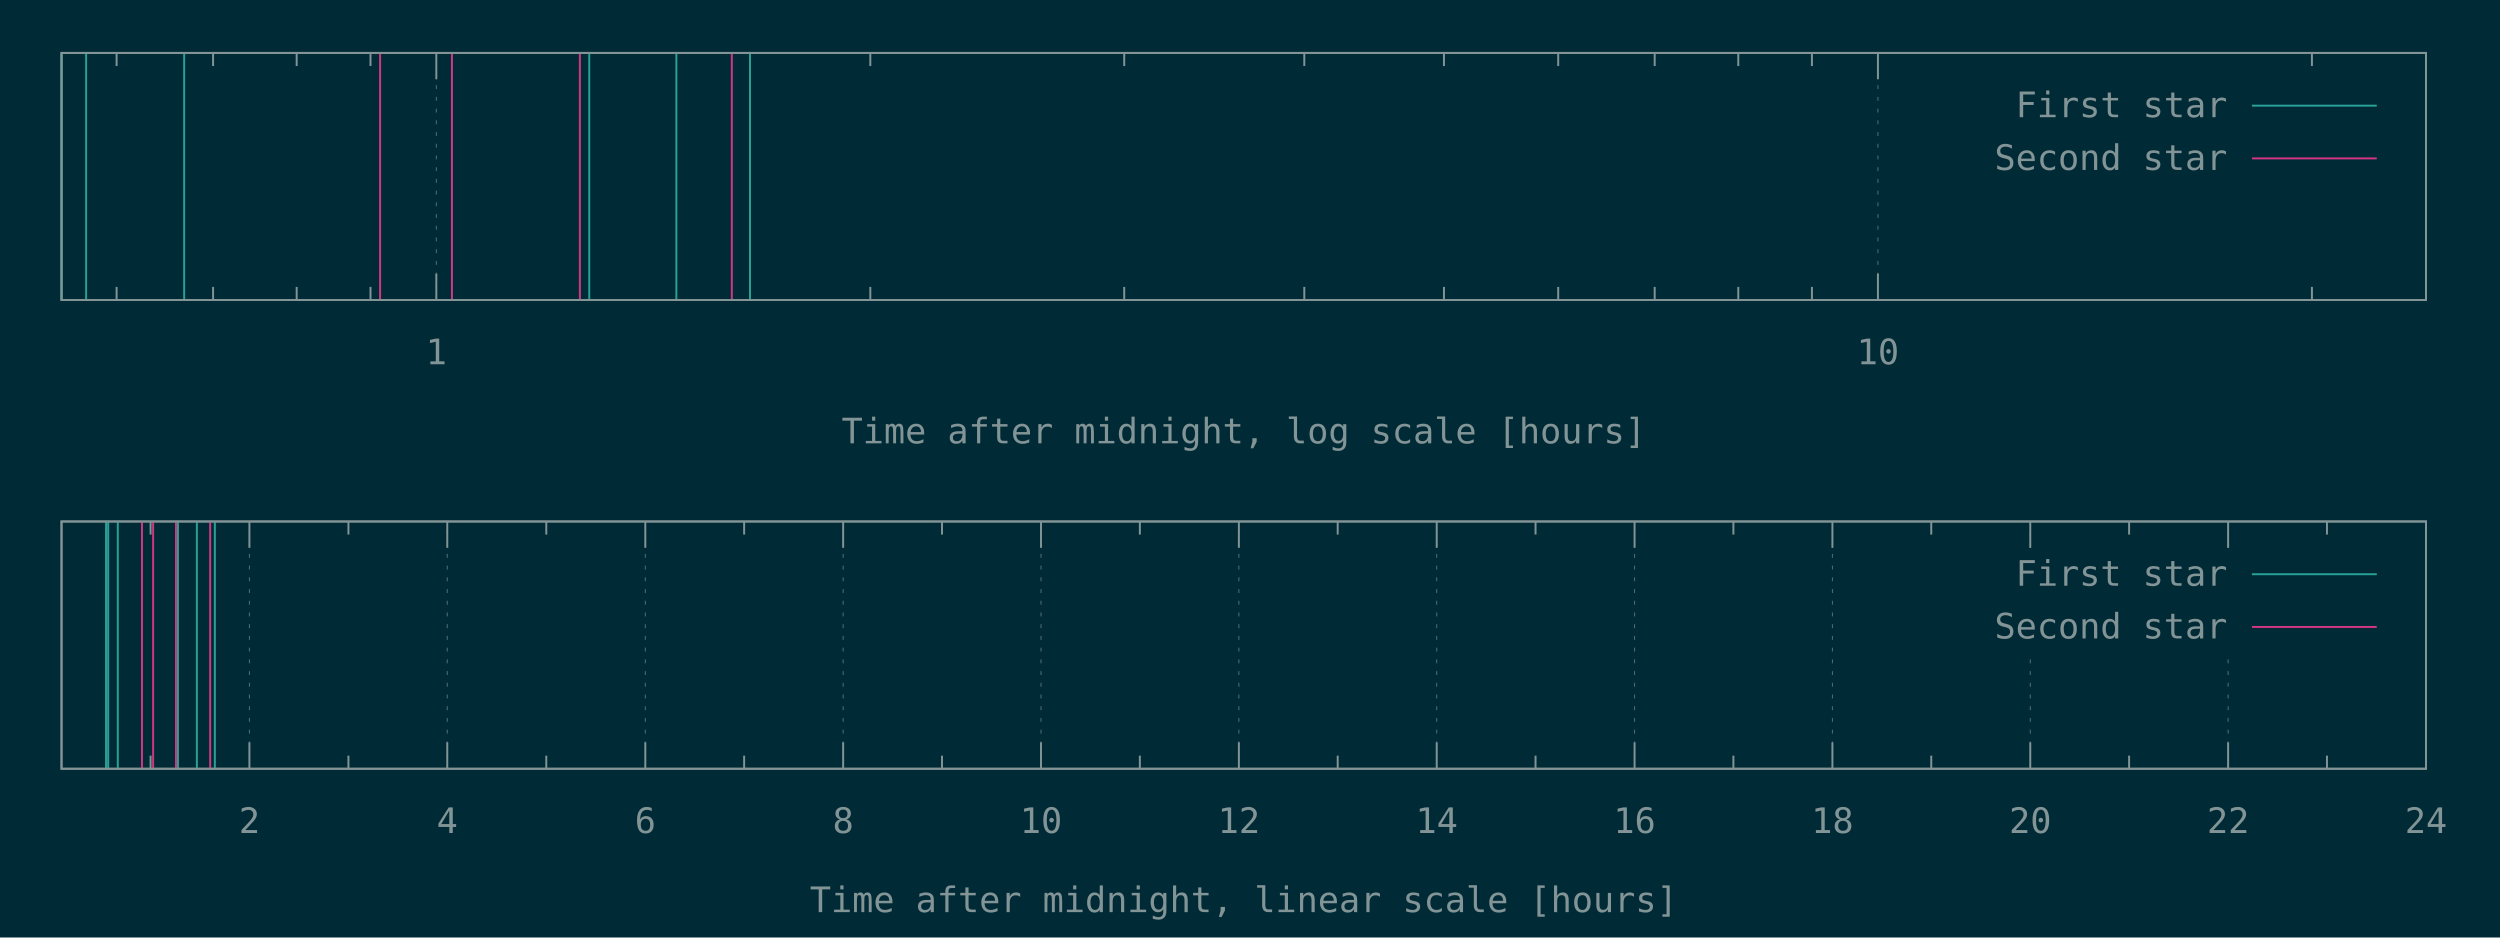
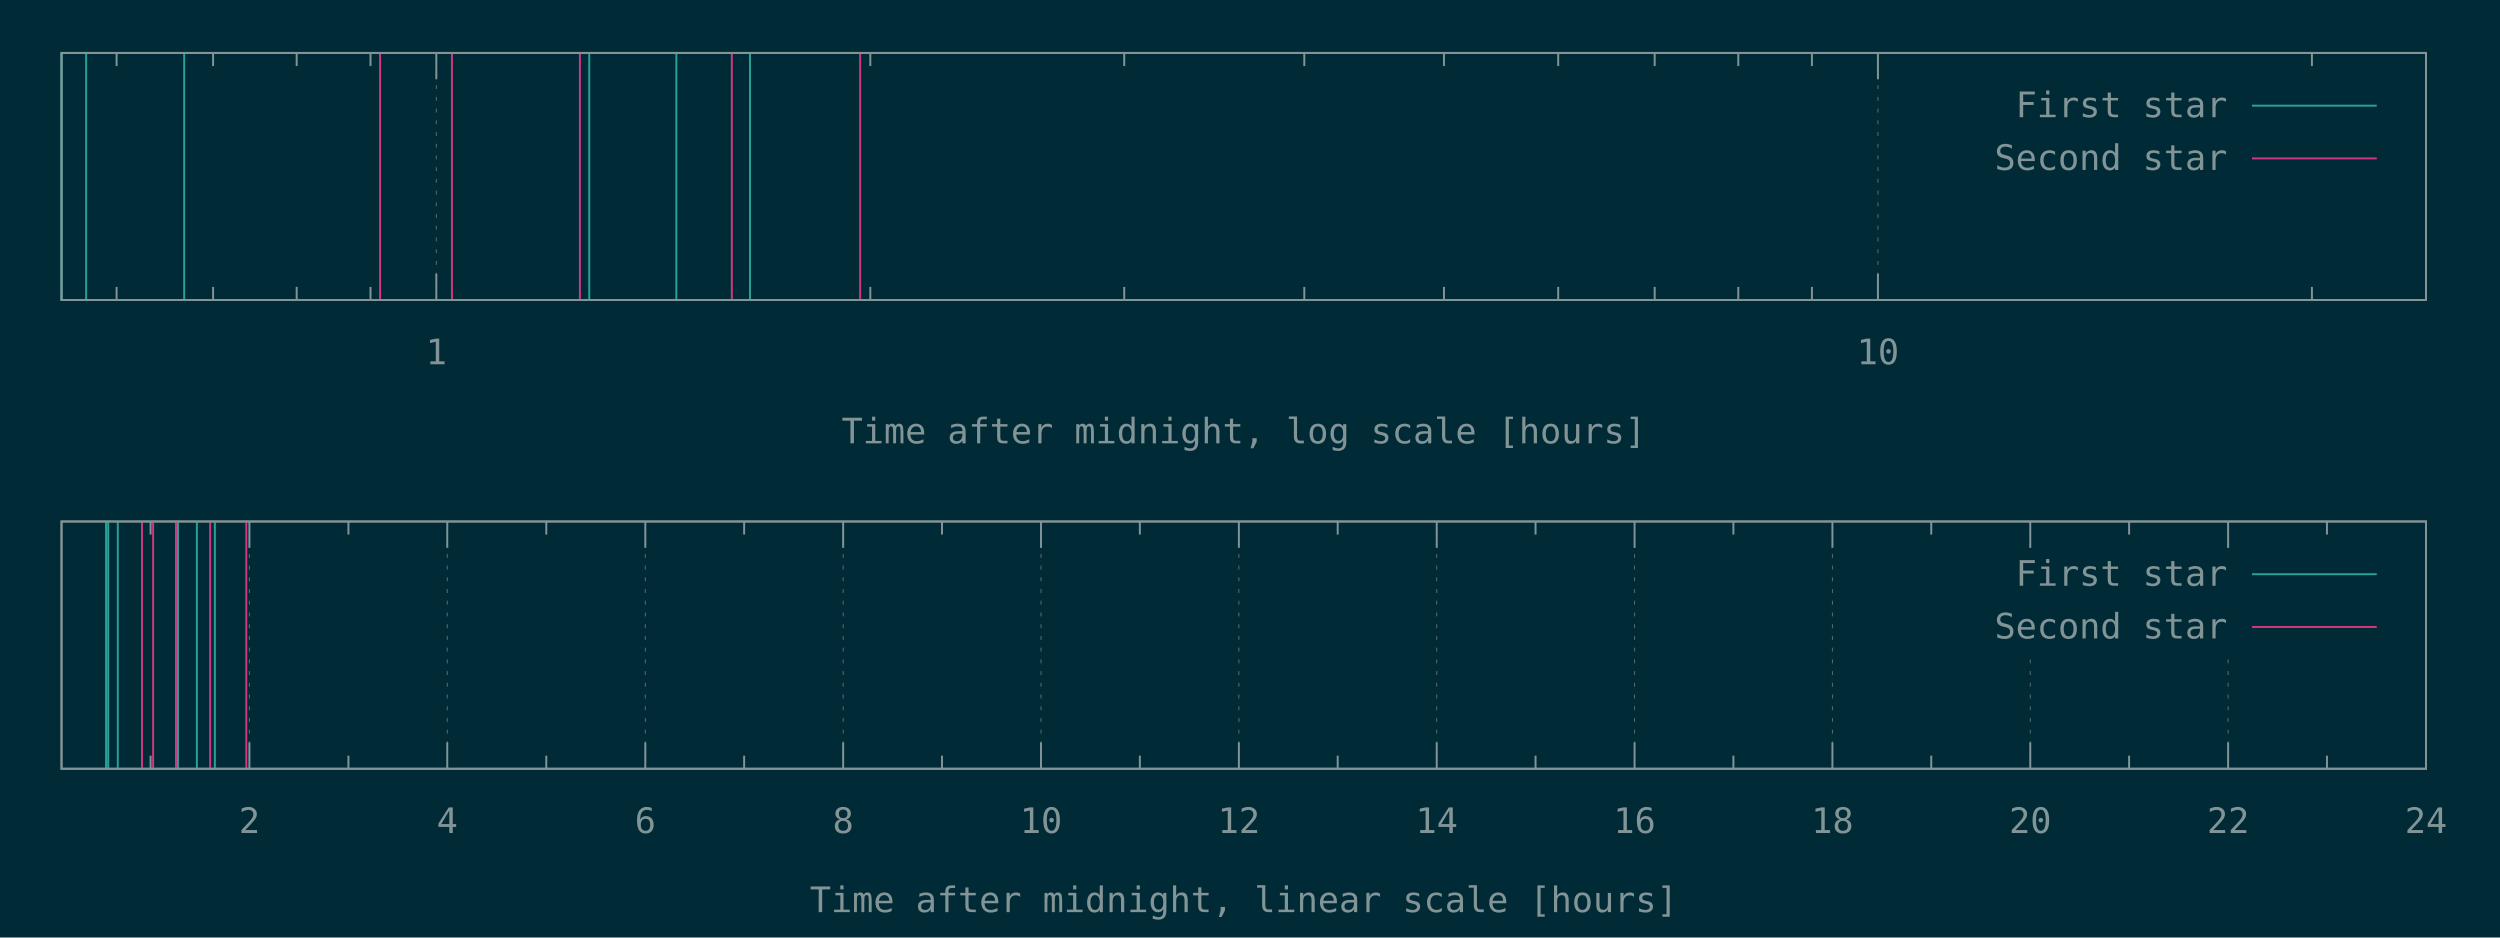
<svg xmlns="http://www.w3.org/2000/svg" xmlns:xlink="http://www.w3.org/1999/xlink" width="1280" height="480" viewBox="0 0 1280 480">
  <g id="gnuplot_canvas">
    <rect x="0" y="0" width="1280" height="480" fill="#002b36" />
    <defs>
      <circle id="gpDot" r="0.5" stroke-width="0.5" />
      <path id="gpPt0" stroke-width="0.148" stroke="currentColor" d="M-1,0 h2 M0,-1 v2" />
      <path id="gpPt1" stroke-width="0.148" stroke="currentColor" d="M-1,-1 L1,1 M1,-1 L-1,1" />
      <path id="gpPt2" stroke-width="0.148" stroke="currentColor" d="M-1,0 L1,0 M0,-1 L0,1 M-1,-1 L1,1 M-1,1 L1,-1" />
      <rect id="gpPt3" stroke-width="0.148" stroke="currentColor" x="-1" y="-1" width="2" height="2" />
      <rect id="gpPt4" stroke-width="0.148" stroke="currentColor" fill="currentColor" x="-1" y="-1" width="2" height="2" />
      <circle id="gpPt5" stroke-width="0.148" stroke="currentColor" cx="0" cy="0" r="1" />
      <use xlink:href="#gpPt5" id="gpPt6" fill="currentColor" stroke="none" />
      <path id="gpPt7" stroke-width="0.148" stroke="currentColor" d="M0,-1.33 L-1.33,0.67 L1.33,0.67 z" />
      <use xlink:href="#gpPt7" id="gpPt8" fill="currentColor" stroke="none" />
      <use xlink:href="#gpPt7" id="gpPt9" stroke="currentColor" transform="rotate(180)" />
      <use xlink:href="#gpPt9" id="gpPt10" fill="currentColor" stroke="none" />
      <use xlink:href="#gpPt3" id="gpPt11" stroke="currentColor" transform="rotate(45)" />
      <use xlink:href="#gpPt11" id="gpPt12" fill="currentColor" stroke="none" />
      <path id="gpPt13" stroke-width="0.148" stroke="currentColor" d="M0,1.330 L1.265,0.411 L0.782,-1.067 L-0.782,-1.076 L-1.265,0.411 z" />
      <use xlink:href="#gpPt13" id="gpPt14" fill="currentColor" stroke="none" />
      <filter id="textbox" filterUnits="objectBoundingBox" x="0" y="0" height="1" width="1">
        <feFlood flood-color="#002B36" flood-opacity="1" result="bgnd" />
        <feComposite in="SourceGraphic" in2="bgnd" operator="atop" />
      </filter>
      <filter id="greybox" filterUnits="objectBoundingBox" x="0" y="0" height="1" width="1">
        <feFlood flood-color="lightgrey" flood-opacity="1" result="grey" />
        <feComposite in="SourceGraphic" in2="grey" operator="atop" />
      </filter>
    </defs>
    <g fill="none" color="#002B36" stroke="currentColor" stroke-width="1.00" stroke-linecap="butt" stroke-linejoin="miter">
</g>
    <g fill="none" color="black" stroke="currentColor" stroke-width="1.00" stroke-linecap="butt" stroke-linejoin="miter">
      <path stroke="rgb(131, 148, 150)" d="M59.7,153.6 L59.7,146.9 M59.7,27.1 L59.7,33.8 M109.1,153.6 L109.1,146.9 M109.1,27.1 L109.1,33.8   M151.9,153.6 L151.9,146.9 M151.9,27.1 L151.9,33.8 M189.7,153.6 L189.7,146.9 M189.7,27.1 L189.7,33.8    " />
    </g>
    <g fill="none" color="black" stroke="rgb(131, 148, 150)" stroke-width="0.50" stroke-linecap="butt" stroke-linejoin="miter">
</g>
    <g fill="none" color="gray" stroke="currentColor" stroke-width="0.50" stroke-linecap="butt" stroke-linejoin="miter">
      <path stroke="rgb( 88, 110, 117)" stroke-dasharray="2,4" class="gridline" d="M223.4,153.6 L223.4,27.1  " />
    </g>
    <g fill="none" color="gray" stroke="rgb( 88, 110, 117)" stroke-width="1.00" stroke-linecap="butt" stroke-linejoin="miter">
</g>
    <g fill="none" color="black" stroke="currentColor" stroke-width="1.00" stroke-linecap="butt" stroke-linejoin="miter">
      <path stroke="rgb(131, 148, 150)" d="M223.4,153.6 L223.4,140.1 M223.4,27.1 L223.4,40.6  " />
      <g transform="translate(223.4,186.5)" stroke="none" fill="rgb(131,148,150)" font-family="Inconsolata" font-size="18.00" text-anchor="middle">
        <text>
          <tspan font-family="Inconsolata"> 1</tspan>
        </text>
      </g>
    </g>
    <g fill="none" color="black" stroke="currentColor" stroke-width="1.00" stroke-linecap="butt" stroke-linejoin="miter">
      <path stroke="rgb(131, 148, 150)" d="M445.6,153.6 L445.6,146.9 M445.6,27.1 L445.6,33.8 M575.6,153.6 L575.6,146.9 M575.6,27.1 L575.6,33.8   M667.8,153.6 L667.8,146.9 M667.8,27.1 L667.8,33.8 M739.3,153.6 L739.3,146.9 M739.3,27.1 L739.3,33.8   M797.8,153.6 L797.8,146.9 M797.8,27.1 L797.8,33.8 M847.2,153.6 L847.2,146.9 M847.2,27.1 L847.2,33.8   M890.0,153.6 L890.0,146.9 M890.0,27.1 L890.0,33.8 M927.7,153.6 L927.7,146.9 M927.7,27.1 L927.7,33.8    " />
    </g>
    <g fill="none" color="black" stroke="rgb(131, 148, 150)" stroke-width="0.50" stroke-linecap="butt" stroke-linejoin="miter">
</g>
    <g fill="none" color="gray" stroke="currentColor" stroke-width="0.50" stroke-linecap="butt" stroke-linejoin="miter">
      <path stroke="rgb( 88, 110, 117)" stroke-dasharray="2,4" class="gridline" d="M961.5,153.6 L961.5,27.1  " />
    </g>
    <g fill="none" color="gray" stroke="rgb( 88, 110, 117)" stroke-width="1.00" stroke-linecap="butt" stroke-linejoin="miter">
</g>
    <g fill="none" color="black" stroke="currentColor" stroke-width="1.00" stroke-linecap="butt" stroke-linejoin="miter">
      <path stroke="rgb(131, 148, 150)" d="M961.5,153.6 L961.5,140.1 M961.5,27.1 L961.5,40.6  " />
      <g transform="translate(961.5,186.5)" stroke="none" fill="rgb(131,148,150)" font-family="Inconsolata" font-size="18.00" text-anchor="middle">
        <text>
          <tspan font-family="Inconsolata"> 10</tspan>
        </text>
      </g>
    </g>
    <g fill="none" color="black" stroke="currentColor" stroke-width="1.00" stroke-linecap="butt" stroke-linejoin="miter">
      <path stroke="rgb(131, 148, 150)" d="M1183.7,153.6 L1183.7,146.9 M1183.7,27.1 L1183.7,33.8  " />
    </g>
    <g fill="none" color="black" stroke="currentColor" stroke-width="1.00" stroke-linecap="butt" stroke-linejoin="miter">
      <path stroke="rgb(131, 148, 150)" d="M31.5,27.1 L31.5,153.6 L1242.1,153.6 L1242.1,27.1 L31.5,27.1 Z  " />
    </g>
    <g fill="none" color="black" stroke="currentColor" stroke-width="1.00" stroke-linecap="butt" stroke-linejoin="miter">
      <g transform="translate(636.8,227.0)" stroke="none" fill="rgb(131,148,150)" font-family="Inconsolata" font-size="18.00" text-anchor="middle">
        <text>
          <tspan font-family="Inconsolata">Time after midnight, log scale [hours]</tspan>
        </text>
      </g>
    </g>
    <g fill="none" color="black" stroke="currentColor" stroke-width="1.00" stroke-linecap="butt" stroke-linejoin="miter">
</g>
    <g id="gnuplot_plot_1a">
      <g fill="none" color="black" stroke="currentColor" stroke-width="1.00" stroke-linecap="butt" stroke-linejoin="miter">
        <path stroke="rgb( 42, 161, 152)" d="M31.5,153.6 L31.5,27.1 M44.1,153.6 L44.1,27.1 M94.3,153.6 L94.3,27.1 M301.7,153.6 L301.7,27.1   M346.3,153.6 L346.3,27.1 M384.0,153.6 L384.0,27.1  " />
      </g>
    </g>
    <g id="gnuplot_plot_2a">
      <g fill="none" color="black" stroke="currentColor" stroke-width="1.00" stroke-linecap="butt" stroke-linejoin="miter">
-         <path stroke="rgb(211,  54, 130)" d="M194.6,153.6 L194.6,27.1 M231.4,153.6 L231.4,27.1 M296.9,153.6 L296.9,27.1 M374.7,153.6 L374.7,27.1    " />
+         <path stroke="rgb(211,  54, 130)" d="M194.6,153.6 L194.6,27.1 M231.4,153.6 L231.4,27.1 M296.9,153.6 L296.9,27.1 M374.7,153.6 L374.7,27.1   M440.4,153.6 L440.4,27.1  " />
      </g>
    </g>
    <g stroke="none" shape-rendering="crispEdges">
      <polygon fill="#002B36" points="1001.8,94.6 1229.5,94.6 1229.5,40.6 1001.8,40.6 " />
    </g>
    <g id="gnuplot_plot_1a">
      <g fill="none" color="black" stroke="currentColor" stroke-width="1.00" stroke-linecap="butt" stroke-linejoin="miter">
        <g transform="translate(1140.4,60.0)" stroke="none" fill="rgb(131,148,150)" font-family="Inconsolata" font-size="18.00" text-anchor="end">
          <text>
            <tspan font-family="Inconsolata">First star</tspan>
          </text>
        </g>
      </g>
      <g fill="none" color="black" stroke="currentColor" stroke-width="1.00" stroke-linecap="butt" stroke-linejoin="miter">
        <path stroke="rgb( 42, 161, 152)" d="M1153.0,54.1 L1216.9,54.1  " />
      </g>
    </g>
    <g id="gnuplot_plot_2a">
      <g fill="none" color="black" stroke="currentColor" stroke-width="1.00" stroke-linecap="butt" stroke-linejoin="miter">
        <g transform="translate(1140.4,87.0)" stroke="none" fill="rgb(131,148,150)" font-family="Inconsolata" font-size="18.00" text-anchor="end">
          <text>
            <tspan font-family="Inconsolata">Second star</tspan>
          </text>
        </g>
      </g>
      <g fill="none" color="black" stroke="currentColor" stroke-width="1.00" stroke-linecap="butt" stroke-linejoin="miter">
        <path stroke="rgb(211,  54, 130)" d="M1153.0,81.1 L1216.9,81.1  " />
      </g>
    </g>
    <g fill="none" color="#002B36" stroke="rgb(211,  54, 130)" stroke-width="2.00" stroke-linecap="butt" stroke-linejoin="miter">
</g>
    <g fill="none" color="black" stroke="currentColor" stroke-width="2.00" stroke-linecap="butt" stroke-linejoin="miter">
</g>
    <g fill="none" color="black" stroke="black" stroke-width="1.00" stroke-linecap="butt" stroke-linejoin="miter">
</g>
    <g fill="none" color="black" stroke="currentColor" stroke-width="1.00" stroke-linecap="butt" stroke-linejoin="miter">
      <path stroke="rgb(131, 148, 150)" d="M31.5,27.1 L31.5,153.6 L1242.1,153.6 L1242.1,27.1 L31.5,27.1 Z  " />
    </g>
    <g fill="none" color="black" stroke="currentColor" stroke-width="1.00" stroke-linecap="butt" stroke-linejoin="miter">
</g>
    <g fill="none" color="black" stroke="currentColor" stroke-width="1.00" stroke-linecap="butt" stroke-linejoin="miter">
      <path stroke="rgb(131, 148, 150)" d="M77.1,393.6 L77.1,386.9 M77.1,267.0 L77.1,273.7  " />
    </g>
    <g fill="none" color="black" stroke="rgb(131, 148, 150)" stroke-width="0.50" stroke-linecap="butt" stroke-linejoin="miter">
</g>
    <g fill="none" color="gray" stroke="currentColor" stroke-width="0.50" stroke-linecap="butt" stroke-linejoin="miter">
      <path stroke="rgb( 88, 110, 117)" stroke-dasharray="2,4" class="gridline" d="M127.7,393.6 L127.7,267.0  " />
    </g>
    <g fill="none" color="gray" stroke="rgb( 88, 110, 117)" stroke-width="1.00" stroke-linecap="butt" stroke-linejoin="miter">
</g>
    <g fill="none" color="black" stroke="currentColor" stroke-width="1.00" stroke-linecap="butt" stroke-linejoin="miter">
      <path stroke="rgb(131, 148, 150)" d="M127.7,393.6 L127.7,380.1 M127.7,267.0 L127.7,280.5  " />
      <g transform="translate(127.7,426.5)" stroke="none" fill="rgb(131,148,150)" font-family="Inconsolata" font-size="18.00" text-anchor="middle">
        <text>
          <tspan font-family="Inconsolata"> 2</tspan>
        </text>
      </g>
    </g>
    <g fill="none" color="black" stroke="currentColor" stroke-width="1.00" stroke-linecap="butt" stroke-linejoin="miter">
      <path stroke="rgb(131, 148, 150)" d="M178.4,393.6 L178.4,386.9 M178.4,267.0 L178.4,273.7  " />
    </g>
    <g fill="none" color="black" stroke="rgb(131, 148, 150)" stroke-width="0.50" stroke-linecap="butt" stroke-linejoin="miter">
</g>
    <g fill="none" color="gray" stroke="currentColor" stroke-width="0.50" stroke-linecap="butt" stroke-linejoin="miter">
      <path stroke="rgb( 88, 110, 117)" stroke-dasharray="2,4" class="gridline" d="M229.0,393.6 L229.0,267.0  " />
    </g>
    <g fill="none" color="gray" stroke="rgb( 88, 110, 117)" stroke-width="1.00" stroke-linecap="butt" stroke-linejoin="miter">
</g>
    <g fill="none" color="black" stroke="currentColor" stroke-width="1.00" stroke-linecap="butt" stroke-linejoin="miter">
      <path stroke="rgb(131, 148, 150)" d="M229.0,393.6 L229.0,380.1 M229.0,267.0 L229.0,280.5  " />
      <g transform="translate(229.0,426.5)" stroke="none" fill="rgb(131,148,150)" font-family="Inconsolata" font-size="18.00" text-anchor="middle">
        <text>
          <tspan font-family="Inconsolata"> 4</tspan>
        </text>
      </g>
    </g>
    <g fill="none" color="black" stroke="currentColor" stroke-width="1.00" stroke-linecap="butt" stroke-linejoin="miter">
      <path stroke="rgb(131, 148, 150)" d="M279.7,393.6 L279.7,386.9 M279.7,267.0 L279.7,273.7  " />
    </g>
    <g fill="none" color="black" stroke="rgb(131, 148, 150)" stroke-width="0.50" stroke-linecap="butt" stroke-linejoin="miter">
</g>
    <g fill="none" color="gray" stroke="currentColor" stroke-width="0.50" stroke-linecap="butt" stroke-linejoin="miter">
      <path stroke="rgb( 88, 110, 117)" stroke-dasharray="2,4" class="gridline" d="M330.4,393.6 L330.4,267.0  " />
    </g>
    <g fill="none" color="gray" stroke="rgb( 88, 110, 117)" stroke-width="1.00" stroke-linecap="butt" stroke-linejoin="miter">
</g>
    <g fill="none" color="black" stroke="currentColor" stroke-width="1.00" stroke-linecap="butt" stroke-linejoin="miter">
      <path stroke="rgb(131, 148, 150)" d="M330.4,393.6 L330.4,380.1 M330.4,267.0 L330.4,280.5  " />
      <g transform="translate(330.4,426.5)" stroke="none" fill="rgb(131,148,150)" font-family="Inconsolata" font-size="18.00" text-anchor="middle">
        <text>
          <tspan font-family="Inconsolata"> 6</tspan>
        </text>
      </g>
    </g>
    <g fill="none" color="black" stroke="currentColor" stroke-width="1.00" stroke-linecap="butt" stroke-linejoin="miter">
      <path stroke="rgb(131, 148, 150)" d="M381.0,393.6 L381.0,386.9 M381.0,267.0 L381.0,273.7  " />
    </g>
    <g fill="none" color="black" stroke="rgb(131, 148, 150)" stroke-width="0.50" stroke-linecap="butt" stroke-linejoin="miter">
</g>
    <g fill="none" color="gray" stroke="currentColor" stroke-width="0.50" stroke-linecap="butt" stroke-linejoin="miter">
      <path stroke="rgb( 88, 110, 117)" stroke-dasharray="2,4" class="gridline" d="M431.7,393.6 L431.7,267.0  " />
    </g>
    <g fill="none" color="gray" stroke="rgb( 88, 110, 117)" stroke-width="1.00" stroke-linecap="butt" stroke-linejoin="miter">
</g>
    <g fill="none" color="black" stroke="currentColor" stroke-width="1.00" stroke-linecap="butt" stroke-linejoin="miter">
      <path stroke="rgb(131, 148, 150)" d="M431.7,393.6 L431.7,380.1 M431.7,267.0 L431.7,280.5  " />
      <g transform="translate(431.7,426.5)" stroke="none" fill="rgb(131,148,150)" font-family="Inconsolata" font-size="18.00" text-anchor="middle">
        <text>
          <tspan font-family="Inconsolata"> 8</tspan>
        </text>
      </g>
    </g>
    <g fill="none" color="black" stroke="currentColor" stroke-width="1.00" stroke-linecap="butt" stroke-linejoin="miter">
      <path stroke="rgb(131, 148, 150)" d="M482.3,393.6 L482.3,386.9 M482.3,267.0 L482.3,273.7  " />
    </g>
    <g fill="none" color="black" stroke="rgb(131, 148, 150)" stroke-width="0.50" stroke-linecap="butt" stroke-linejoin="miter">
</g>
    <g fill="none" color="gray" stroke="currentColor" stroke-width="0.50" stroke-linecap="butt" stroke-linejoin="miter">
      <path stroke="rgb( 88, 110, 117)" stroke-dasharray="2,4" class="gridline" d="M533.0,393.6 L533.0,267.0  " />
    </g>
    <g fill="none" color="gray" stroke="rgb( 88, 110, 117)" stroke-width="1.00" stroke-linecap="butt" stroke-linejoin="miter">
</g>
    <g fill="none" color="black" stroke="currentColor" stroke-width="1.00" stroke-linecap="butt" stroke-linejoin="miter">
      <path stroke="rgb(131, 148, 150)" d="M533.0,393.6 L533.0,380.1 M533.0,267.0 L533.0,280.5  " />
      <g transform="translate(533.0,426.5)" stroke="none" fill="rgb(131,148,150)" font-family="Inconsolata" font-size="18.00" text-anchor="middle">
        <text>
          <tspan font-family="Inconsolata"> 10</tspan>
        </text>
      </g>
    </g>
    <g fill="none" color="black" stroke="currentColor" stroke-width="1.00" stroke-linecap="butt" stroke-linejoin="miter">
      <path stroke="rgb(131, 148, 150)" d="M583.6,393.6 L583.6,386.9 M583.6,267.0 L583.6,273.7  " />
    </g>
    <g fill="none" color="black" stroke="rgb(131, 148, 150)" stroke-width="0.50" stroke-linecap="butt" stroke-linejoin="miter">
</g>
    <g fill="none" color="gray" stroke="currentColor" stroke-width="0.50" stroke-linecap="butt" stroke-linejoin="miter">
      <path stroke="rgb( 88, 110, 117)" stroke-dasharray="2,4" class="gridline" d="M634.3,393.6 L634.3,267.0  " />
    </g>
    <g fill="none" color="gray" stroke="rgb( 88, 110, 117)" stroke-width="1.00" stroke-linecap="butt" stroke-linejoin="miter">
</g>
    <g fill="none" color="black" stroke="currentColor" stroke-width="1.00" stroke-linecap="butt" stroke-linejoin="miter">
      <path stroke="rgb(131, 148, 150)" d="M634.3,393.6 L634.3,380.1 M634.3,267.0 L634.3,280.5  " />
      <g transform="translate(634.3,426.5)" stroke="none" fill="rgb(131,148,150)" font-family="Inconsolata" font-size="18.00" text-anchor="middle">
        <text>
          <tspan font-family="Inconsolata"> 12</tspan>
        </text>
      </g>
    </g>
    <g fill="none" color="black" stroke="currentColor" stroke-width="1.00" stroke-linecap="butt" stroke-linejoin="miter">
      <path stroke="rgb(131, 148, 150)" d="M684.9,393.6 L684.9,386.9 M684.9,267.0 L684.9,273.7  " />
    </g>
    <g fill="none" color="black" stroke="rgb(131, 148, 150)" stroke-width="0.50" stroke-linecap="butt" stroke-linejoin="miter">
</g>
    <g fill="none" color="gray" stroke="currentColor" stroke-width="0.50" stroke-linecap="butt" stroke-linejoin="miter">
      <path stroke="rgb( 88, 110, 117)" stroke-dasharray="2,4" class="gridline" d="M735.6,393.6 L735.6,267.0  " />
    </g>
    <g fill="none" color="gray" stroke="rgb( 88, 110, 117)" stroke-width="1.00" stroke-linecap="butt" stroke-linejoin="miter">
</g>
    <g fill="none" color="black" stroke="currentColor" stroke-width="1.00" stroke-linecap="butt" stroke-linejoin="miter">
      <path stroke="rgb(131, 148, 150)" d="M735.6,393.6 L735.6,380.1 M735.6,267.0 L735.6,280.5  " />
      <g transform="translate(735.6,426.5)" stroke="none" fill="rgb(131,148,150)" font-family="Inconsolata" font-size="18.00" text-anchor="middle">
        <text>
          <tspan font-family="Inconsolata"> 14</tspan>
        </text>
      </g>
    </g>
    <g fill="none" color="black" stroke="currentColor" stroke-width="1.00" stroke-linecap="butt" stroke-linejoin="miter">
      <path stroke="rgb(131, 148, 150)" d="M786.2,393.6 L786.2,386.9 M786.2,267.0 L786.2,273.7  " />
    </g>
    <g fill="none" color="black" stroke="rgb(131, 148, 150)" stroke-width="0.50" stroke-linecap="butt" stroke-linejoin="miter">
</g>
    <g fill="none" color="gray" stroke="currentColor" stroke-width="0.50" stroke-linecap="butt" stroke-linejoin="miter">
      <path stroke="rgb( 88, 110, 117)" stroke-dasharray="2,4" class="gridline" d="M836.9,393.6 L836.9,267.0  " />
    </g>
    <g fill="none" color="gray" stroke="rgb( 88, 110, 117)" stroke-width="1.00" stroke-linecap="butt" stroke-linejoin="miter">
</g>
    <g fill="none" color="black" stroke="currentColor" stroke-width="1.00" stroke-linecap="butt" stroke-linejoin="miter">
      <path stroke="rgb(131, 148, 150)" d="M836.9,393.6 L836.9,380.1 M836.9,267.0 L836.9,280.5  " />
      <g transform="translate(836.9,426.5)" stroke="none" fill="rgb(131,148,150)" font-family="Inconsolata" font-size="18.00" text-anchor="middle">
        <text>
          <tspan font-family="Inconsolata"> 16</tspan>
        </text>
      </g>
    </g>
    <g fill="none" color="black" stroke="currentColor" stroke-width="1.00" stroke-linecap="butt" stroke-linejoin="miter">
      <path stroke="rgb(131, 148, 150)" d="M887.5,393.6 L887.5,386.9 M887.5,267.0 L887.5,273.7  " />
    </g>
    <g fill="none" color="black" stroke="rgb(131, 148, 150)" stroke-width="0.50" stroke-linecap="butt" stroke-linejoin="miter">
</g>
    <g fill="none" color="gray" stroke="currentColor" stroke-width="0.50" stroke-linecap="butt" stroke-linejoin="miter">
      <path stroke="rgb( 88, 110, 117)" stroke-dasharray="2,4" class="gridline" d="M938.2,393.6 L938.2,267.0  " />
    </g>
    <g fill="none" color="gray" stroke="rgb( 88, 110, 117)" stroke-width="1.00" stroke-linecap="butt" stroke-linejoin="miter">
</g>
    <g fill="none" color="black" stroke="currentColor" stroke-width="1.00" stroke-linecap="butt" stroke-linejoin="miter">
      <path stroke="rgb(131, 148, 150)" d="M938.2,393.6 L938.2,380.1 M938.2,267.0 L938.2,280.5  " />
      <g transform="translate(938.2,426.5)" stroke="none" fill="rgb(131,148,150)" font-family="Inconsolata" font-size="18.00" text-anchor="middle">
        <text>
          <tspan font-family="Inconsolata"> 18</tspan>
        </text>
      </g>
    </g>
    <g fill="none" color="black" stroke="currentColor" stroke-width="1.00" stroke-linecap="butt" stroke-linejoin="miter">
      <path stroke="rgb(131, 148, 150)" d="M988.8,393.6 L988.8,386.9 M988.8,267.0 L988.8,273.7  " />
    </g>
    <g fill="none" color="black" stroke="rgb(131, 148, 150)" stroke-width="0.50" stroke-linecap="butt" stroke-linejoin="miter">
</g>
    <g fill="none" color="gray" stroke="currentColor" stroke-width="0.50" stroke-linecap="butt" stroke-linejoin="miter">
      <path stroke="rgb( 88, 110, 117)" stroke-dasharray="2,4" class="gridline" d="M1039.5,393.6 L1039.5,334.5 M1039.5,280.5 L1039.5,267.0  " />
    </g>
    <g fill="none" color="gray" stroke="rgb( 88, 110, 117)" stroke-width="1.00" stroke-linecap="butt" stroke-linejoin="miter">
</g>
    <g fill="none" color="black" stroke="currentColor" stroke-width="1.00" stroke-linecap="butt" stroke-linejoin="miter">
      <path stroke="rgb(131, 148, 150)" d="M1039.5,393.6 L1039.5,380.1 M1039.5,267.0 L1039.5,280.5  " />
      <g transform="translate(1039.5,426.5)" stroke="none" fill="rgb(131,148,150)" font-family="Inconsolata" font-size="18.00" text-anchor="middle">
        <text>
          <tspan font-family="Inconsolata"> 20</tspan>
        </text>
      </g>
    </g>
    <g fill="none" color="black" stroke="currentColor" stroke-width="1.00" stroke-linecap="butt" stroke-linejoin="miter">
      <path stroke="rgb(131, 148, 150)" d="M1090.1,393.6 L1090.1,386.9 M1090.1,267.0 L1090.1,273.7  " />
    </g>
    <g fill="none" color="black" stroke="rgb(131, 148, 150)" stroke-width="0.50" stroke-linecap="butt" stroke-linejoin="miter">
</g>
    <g fill="none" color="gray" stroke="currentColor" stroke-width="0.50" stroke-linecap="butt" stroke-linejoin="miter">
      <path stroke="rgb( 88, 110, 117)" stroke-dasharray="2,4" class="gridline" d="M1140.8,393.6 L1140.8,334.5 M1140.8,280.5 L1140.8,267.0  " />
    </g>
    <g fill="none" color="gray" stroke="rgb( 88, 110, 117)" stroke-width="1.00" stroke-linecap="butt" stroke-linejoin="miter">
</g>
    <g fill="none" color="black" stroke="currentColor" stroke-width="1.00" stroke-linecap="butt" stroke-linejoin="miter">
      <path stroke="rgb(131, 148, 150)" d="M1140.8,393.6 L1140.8,380.1 M1140.8,267.0 L1140.8,280.5  " />
      <g transform="translate(1140.8,426.5)" stroke="none" fill="rgb(131,148,150)" font-family="Inconsolata" font-size="18.00" text-anchor="middle">
        <text>
          <tspan font-family="Inconsolata"> 22</tspan>
        </text>
      </g>
    </g>
    <g fill="none" color="black" stroke="currentColor" stroke-width="1.00" stroke-linecap="butt" stroke-linejoin="miter">
      <path stroke="rgb(131, 148, 150)" d="M1191.4,393.6 L1191.4,386.9 M1191.4,267.0 L1191.4,273.7  " />
    </g>
    <g fill="none" color="black" stroke="rgb(131, 148, 150)" stroke-width="0.50" stroke-linecap="butt" stroke-linejoin="miter">
</g>
    <g fill="none" color="gray" stroke="currentColor" stroke-width="0.50" stroke-linecap="butt" stroke-linejoin="miter">
      <path stroke="rgb( 88, 110, 117)" stroke-dasharray="2,4" class="gridline" d="M1242.1,393.6 L1242.1,267.0  " />
    </g>
    <g fill="none" color="gray" stroke="rgb( 88, 110, 117)" stroke-width="1.00" stroke-linecap="butt" stroke-linejoin="miter">
</g>
    <g fill="none" color="black" stroke="currentColor" stroke-width="1.00" stroke-linecap="butt" stroke-linejoin="miter">
      <path stroke="rgb(131, 148, 150)" d="M1242.1,393.6 L1242.1,380.1 M1242.1,267.0 L1242.1,280.5  " />
      <g transform="translate(1242.1,426.5)" stroke="none" fill="rgb(131,148,150)" font-family="Inconsolata" font-size="18.00" text-anchor="middle">
        <text>
          <tspan font-family="Inconsolata"> 24</tspan>
        </text>
      </g>
    </g>
    <g fill="none" color="black" stroke="currentColor" stroke-width="1.00" stroke-linecap="butt" stroke-linejoin="miter">
</g>
    <g fill="none" color="black" stroke="currentColor" stroke-width="1.00" stroke-linecap="butt" stroke-linejoin="miter">
      <path stroke="rgb(131, 148, 150)" d="M31.5,267.0 L31.5,393.6 L1242.1,393.6 L1242.1,267.0 L31.5,267.0 Z  " />
    </g>
    <g fill="none" color="black" stroke="currentColor" stroke-width="1.00" stroke-linecap="butt" stroke-linejoin="miter">
      <g transform="translate(636.8,467.0)" stroke="none" fill="rgb(131,148,150)" font-family="Inconsolata" font-size="18.00" text-anchor="middle">
        <text>
          <tspan font-family="Inconsolata">Time after midnight, linear scale [hours]</tspan>
        </text>
      </g>
    </g>
    <g fill="none" color="black" stroke="currentColor" stroke-width="1.00" stroke-linecap="butt" stroke-linejoin="miter">
</g>
    <g id="gnuplot_plot_1b">
      <g fill="none" color="black" stroke="currentColor" stroke-width="1.00" stroke-linecap="butt" stroke-linejoin="miter">
        <path stroke="rgb( 42, 161, 152)" d="M54.3,393.6 L54.3,267.0 M55.4,393.6 L55.4,267.0 M60.3,393.6 L60.3,267.0 M91.1,393.6 L91.1,267.0   M100.8,393.6 L100.8,267.0 M110.0,393.6 L110.0,267.0  " />
      </g>
    </g>
    <g id="gnuplot_plot_2b">
      <g fill="none" color="black" stroke="currentColor" stroke-width="1.00" stroke-linecap="butt" stroke-linejoin="miter">
-         <path stroke="rgb(211,  54, 130)" d="M72.7,393.6 L72.7,267.0 M78.4,393.6 L78.4,267.0 M90.1,393.6 L90.1,267.0 M107.6,393.6 L107.6,267.0    " />
+         <path stroke="rgb(211,  54, 130)" d="M72.7,393.6 L72.7,267.0 M78.4,393.6 L78.4,267.0 M90.1,393.6 L90.1,267.0 M107.6,393.6 L107.6,267.0   M126.1,393.6 L126.1,267.0  " />
      </g>
    </g>
    <g stroke="none" shape-rendering="crispEdges">
      <polygon fill="#002B36" points="1001.8,334.5 1229.5,334.5 1229.5,280.5 1001.8,280.5 " />
    </g>
    <g id="gnuplot_plot_1b">
      <g fill="none" color="black" stroke="currentColor" stroke-width="1.00" stroke-linecap="butt" stroke-linejoin="miter">
        <g transform="translate(1140.4,299.9)" stroke="none" fill="rgb(131,148,150)" font-family="Inconsolata" font-size="18.00" text-anchor="end">
          <text>
            <tspan font-family="Inconsolata">First star</tspan>
          </text>
        </g>
      </g>
      <g fill="none" color="black" stroke="currentColor" stroke-width="1.00" stroke-linecap="butt" stroke-linejoin="miter">
        <path stroke="rgb( 42, 161, 152)" d="M1153.0,294.0 L1216.9,294.0  " />
      </g>
    </g>
    <g id="gnuplot_plot_2b">
      <g fill="none" color="black" stroke="currentColor" stroke-width="1.00" stroke-linecap="butt" stroke-linejoin="miter">
        <g transform="translate(1140.4,326.9)" stroke="none" fill="rgb(131,148,150)" font-family="Inconsolata" font-size="18.00" text-anchor="end">
          <text>
            <tspan font-family="Inconsolata">Second star</tspan>
          </text>
        </g>
      </g>
      <g fill="none" color="black" stroke="currentColor" stroke-width="1.00" stroke-linecap="butt" stroke-linejoin="miter">
        <path stroke="rgb(211,  54, 130)" d="M1153.0,321.0 L1216.9,321.0  " />
      </g>
    </g>
    <g fill="none" color="#002B36" stroke="rgb(211,  54, 130)" stroke-width="2.00" stroke-linecap="butt" stroke-linejoin="miter">
</g>
    <g fill="none" color="black" stroke="currentColor" stroke-width="2.00" stroke-linecap="butt" stroke-linejoin="miter">
</g>
    <g fill="none" color="black" stroke="black" stroke-width="1.00" stroke-linecap="butt" stroke-linejoin="miter">
</g>
    <g fill="none" color="black" stroke="currentColor" stroke-width="1.00" stroke-linecap="butt" stroke-linejoin="miter">
      <path stroke="rgb(131, 148, 150)" d="M31.5,267.0 L31.5,393.6 L1242.1,393.6 L1242.1,267.0 L31.5,267.0 Z  " />
    </g>
    <g fill="none" color="black" stroke="currentColor" stroke-width="1.00" stroke-linecap="butt" stroke-linejoin="miter">
</g>
  </g>
</svg>
